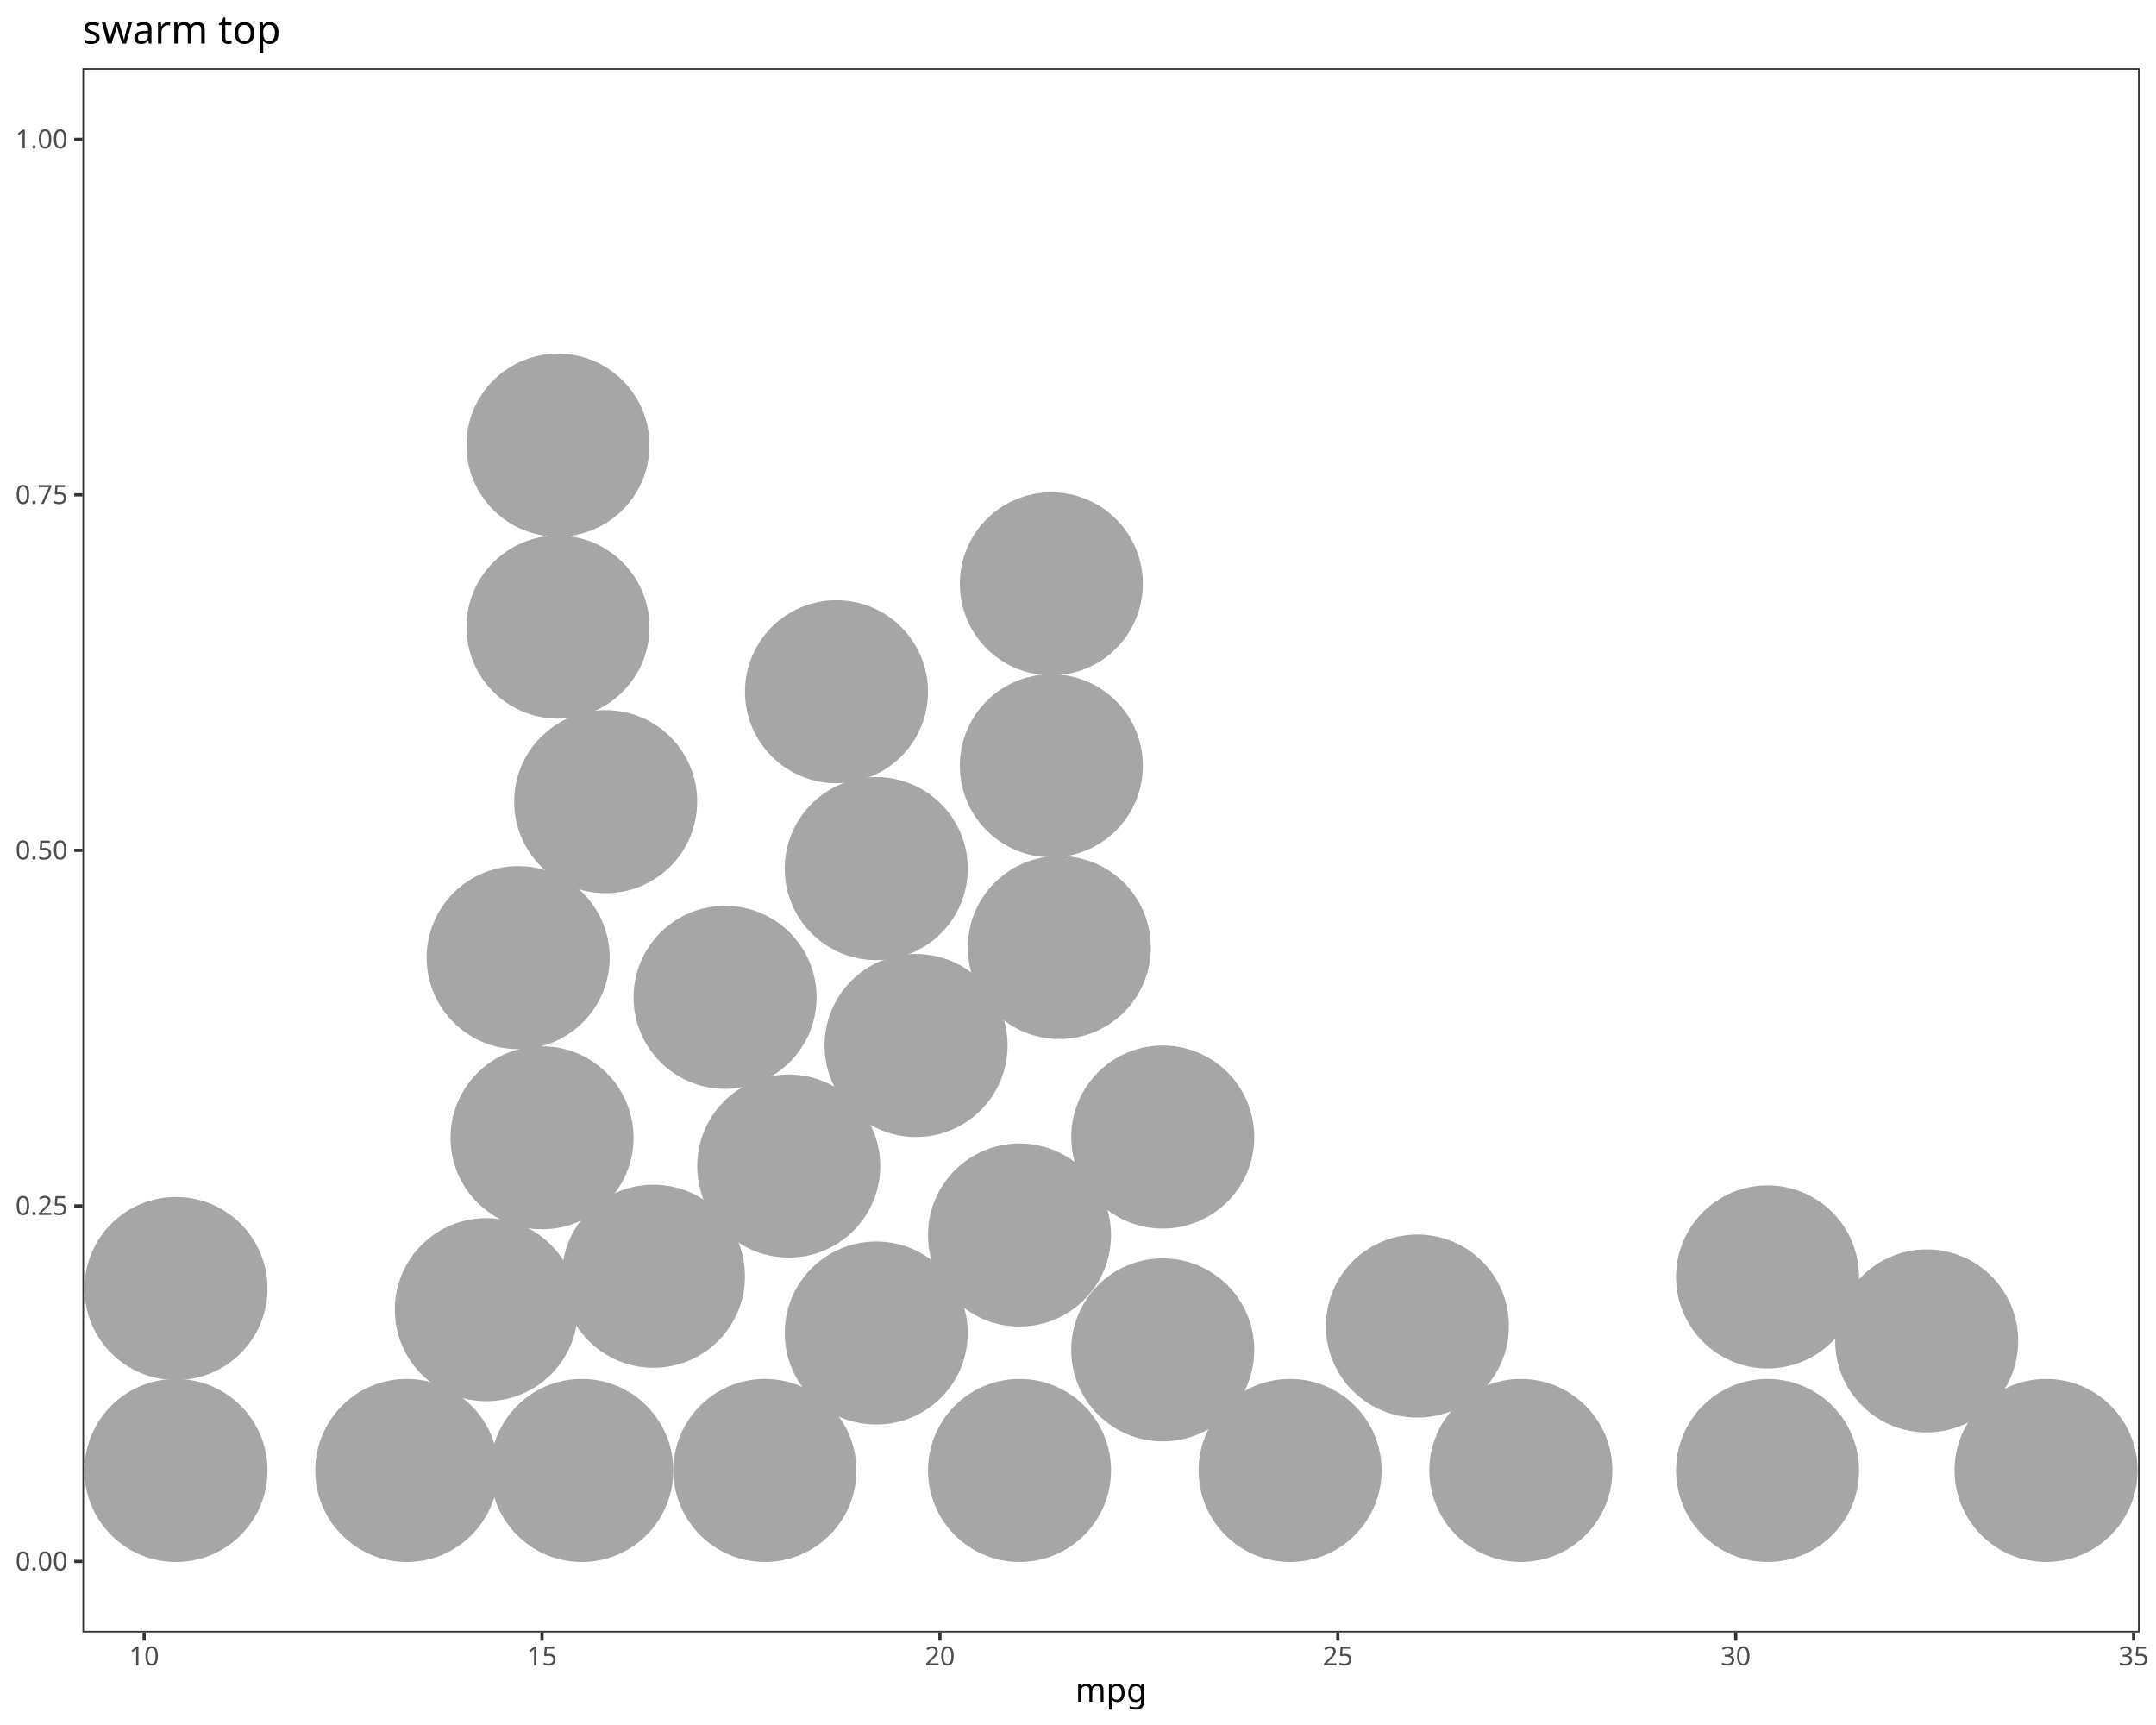
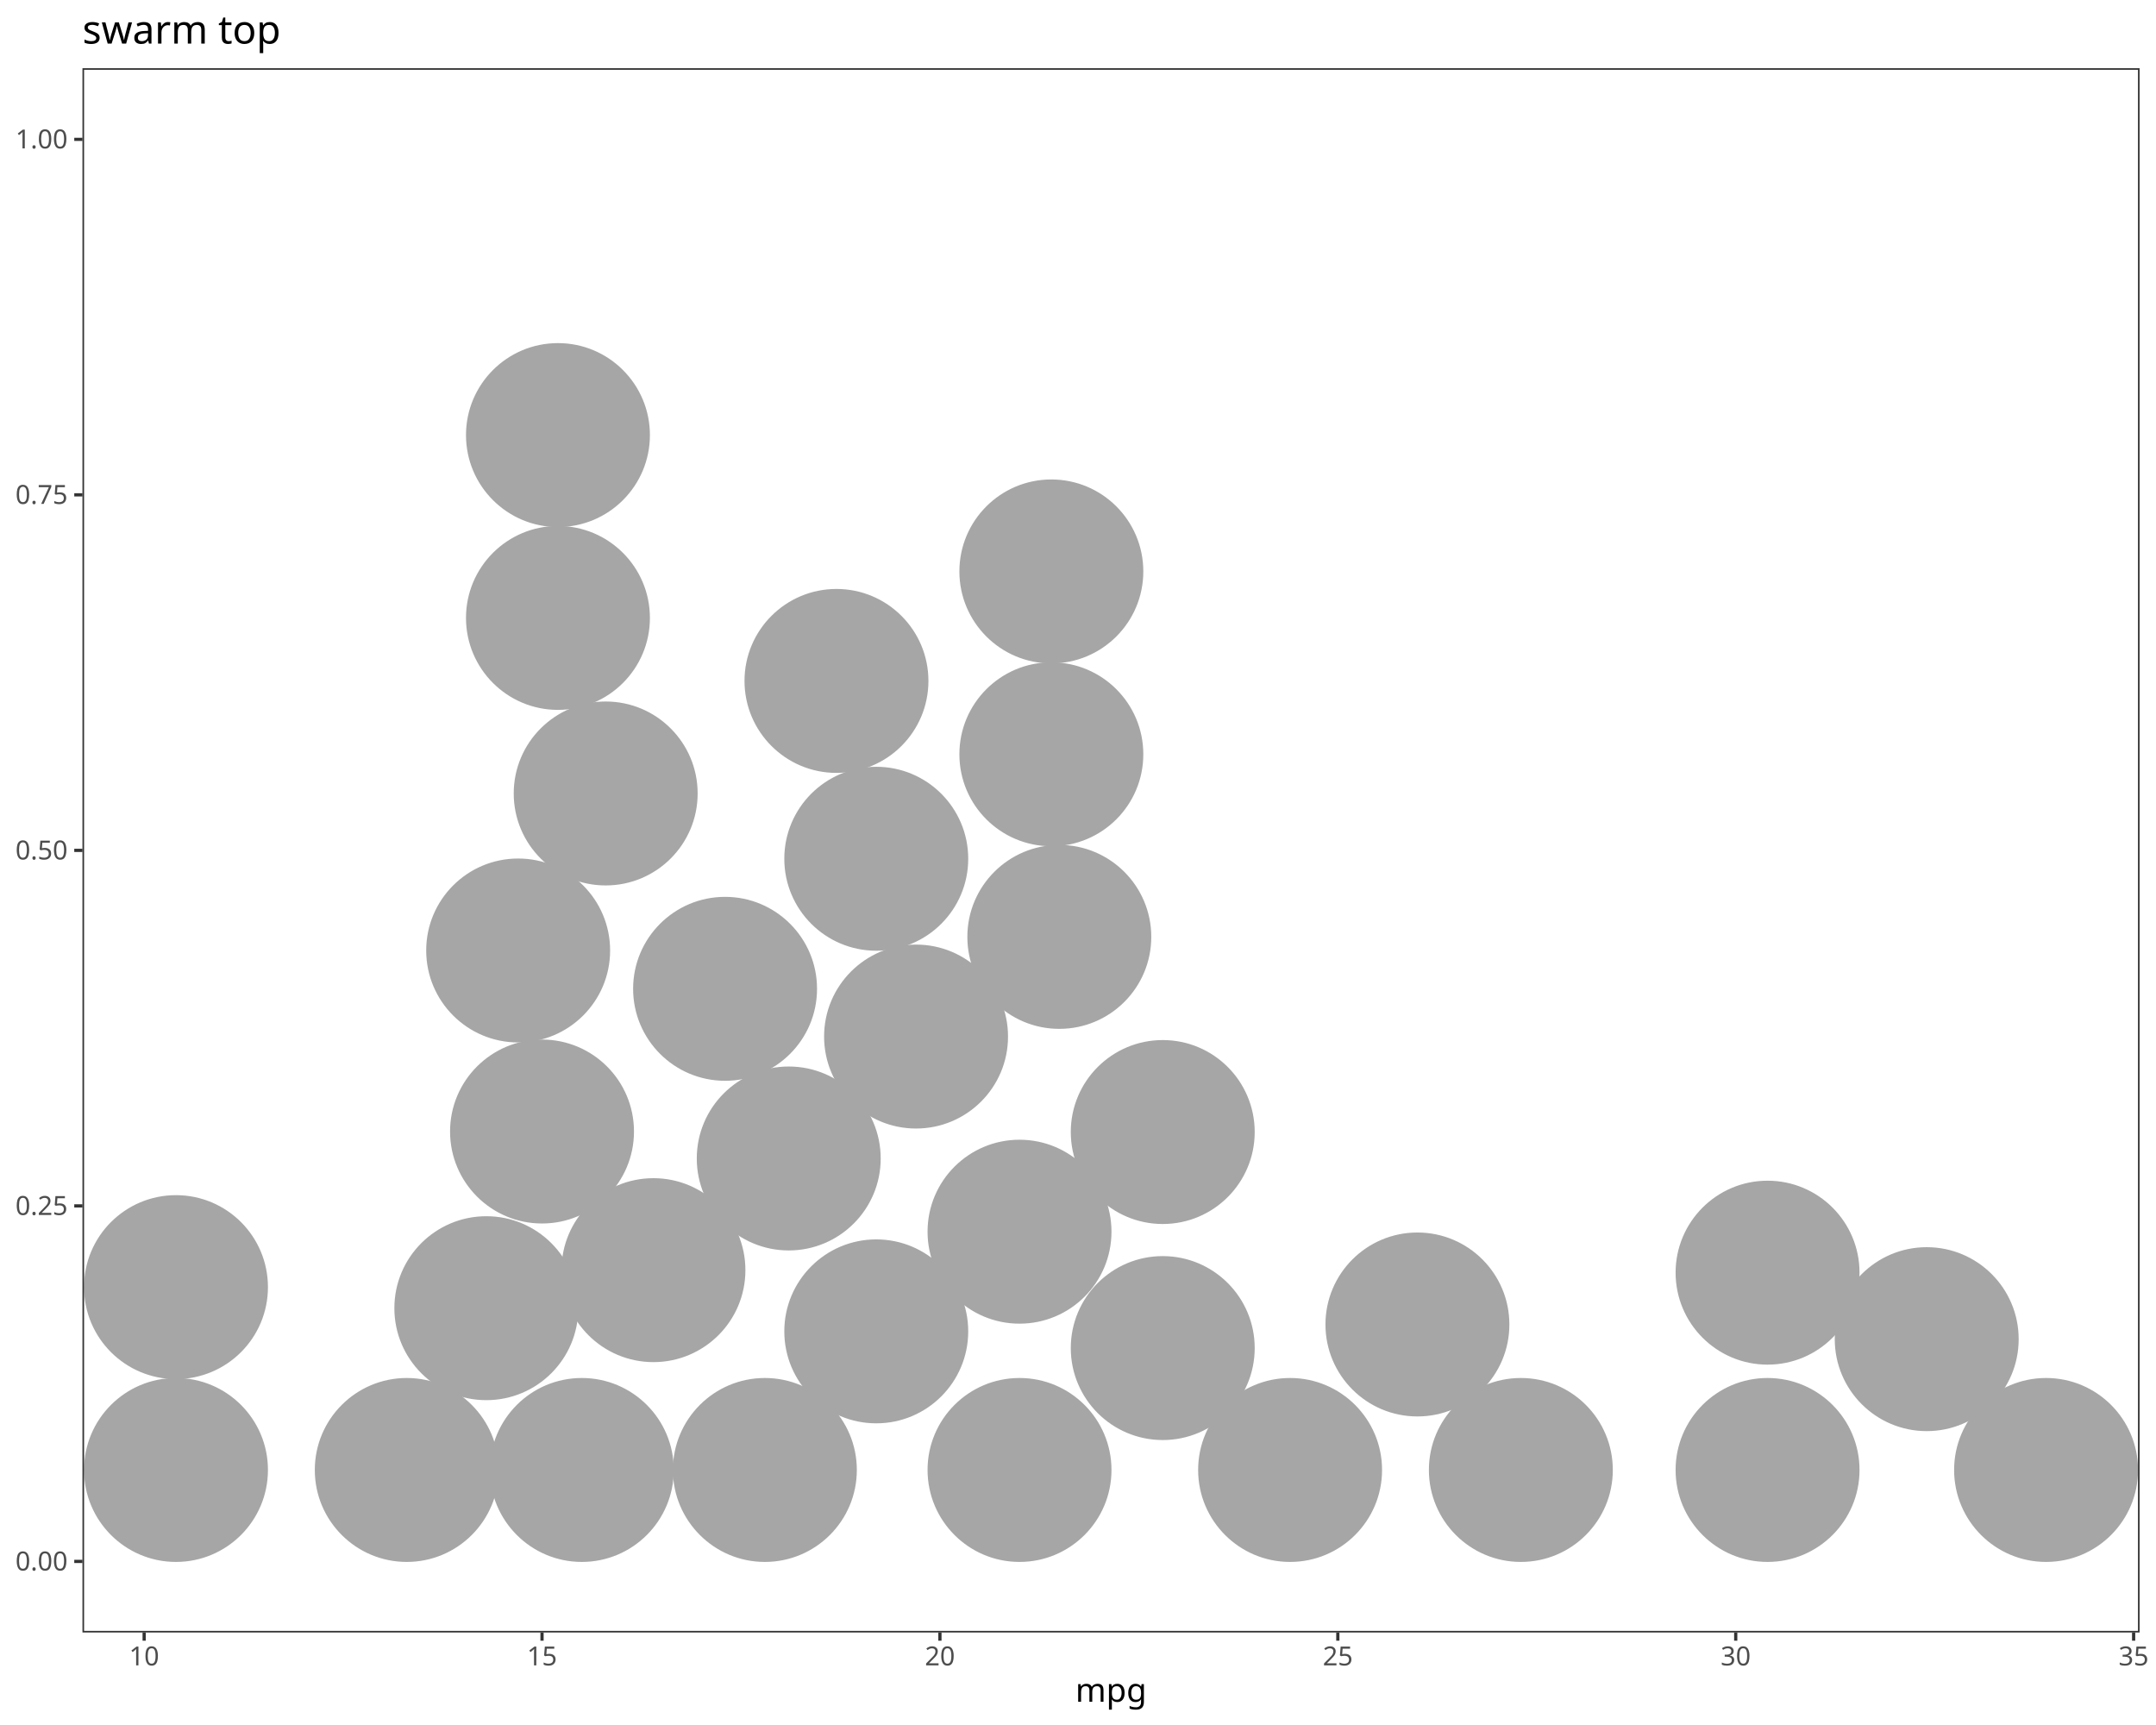
<svg xmlns="http://www.w3.org/2000/svg" class="svglite" data-engine-version="2.0" width="720.00pt" height="576.00pt" viewBox="0 0 720.00 576.00">
  <defs>
    <style type="text/css">
    .svglite line, .svglite polyline, .svglite polygon, .svglite path, .svglite rect, .svglite circle {
      fill: none;
      stroke: #000000;
      stroke-linecap: round;
      stroke-linejoin: round;
      stroke-miterlimit: 10.00;
    }
  </style>
  </defs>
  <rect width="100%" height="100%" style="stroke: none; fill: #FFFFFF;" />
  <defs>
    <clipPath id="cpMC4wMHw3MjAuMDB8MC4wMHw1NzYuMDA=">
      <rect x="0.00" y="0.00" width="720.00" height="576.00" />
    </clipPath>
  </defs>
  <g clip-path="url(#cpMC4wMHw3MjAuMDB8MC4wMHw1NzYuMDA=)">
    <rect x="0.00" y="0.00" width="720.00" height="576.00" style="stroke-width: 1.07; stroke: #FFFFFF; fill: #FFFFFF;" />
  </g>
  <defs>
    <clipPath id="cpMjcuNTR8NzE0LjUyfDIyLjc4fDU0NS4xMQ==">
      <rect x="27.54" y="22.78" width="686.98" height="522.33" />
    </clipPath>
  </defs>
  <g clip-path="url(#cpMjcuNTR8NzE0LjUyfDIyLjc4fDU0NS4xMQ==)">
    <rect x="27.54" y="22.78" width="686.98" height="522.33" style="stroke-width: 1.07; stroke: none; fill: #FFFFFF;" />
-     <circle cx="58.77" cy="491.00" r="30.03" style="stroke-width: 1.06; stroke: #A6A6A6; fill: #A6A6A6;" />
-     <circle cx="58.77" cy="430.25" r="30.03" style="stroke-width: 1.06; stroke: #A6A6A6; fill: #A6A6A6;" />
-     <circle cx="135.84" cy="491.00" r="30.03" style="stroke-width: 1.06; stroke: #A6A6A6; fill: #A6A6A6;" />
-     <circle cx="162.41" cy="437.31" r="30.03" style="stroke-width: 1.06; stroke: #A6A6A6; fill: #A6A6A6;" />
-     <circle cx="173.04" cy="319.77" r="30.03" style="stroke-width: 1.06; stroke: #A6A6A6; fill: #A6A6A6;" />
-     <circle cx="181.01" cy="379.92" r="30.03" style="stroke-width: 1.06; stroke: #A6A6A6; fill: #A6A6A6;" />
-     <circle cx="186.33" cy="209.39" r="30.03" style="stroke-width: 1.06; stroke: #A6A6A6; fill: #A6A6A6;" />
-     <circle cx="186.33" cy="148.64" r="30.03" style="stroke-width: 1.06; stroke: #A6A6A6; fill: #A6A6A6;" />
-     <circle cx="194.30" cy="491.00" r="30.03" style="stroke-width: 1.06; stroke: #A6A6A6; fill: #A6A6A6;" />
-     <circle cx="202.27" cy="267.69" r="30.03" style="stroke-width: 1.06; stroke: #A6A6A6; fill: #A6A6A6;" />
-     <circle cx="218.22" cy="426.15" r="30.03" style="stroke-width: 1.06; stroke: #A6A6A6; fill: #A6A6A6;" />
-     <circle cx="242.14" cy="333.03" r="30.03" style="stroke-width: 1.06; stroke: #A6A6A6; fill: #A6A6A6;" />
-     <circle cx="255.43" cy="491.00" r="30.03" style="stroke-width: 1.06; stroke: #A6A6A6; fill: #A6A6A6;" />
-     <circle cx="263.40" cy="389.36" r="30.03" style="stroke-width: 1.06; stroke: #A6A6A6; fill: #A6A6A6;" />
-     <circle cx="279.34" cy="230.98" r="30.03" style="stroke-width: 1.06; stroke: #A6A6A6; fill: #A6A6A6;" />
-     <circle cx="292.63" cy="445.11" r="30.03" style="stroke-width: 1.06; stroke: #A6A6A6; fill: #A6A6A6;" />
-     <circle cx="292.63" cy="290.04" r="30.03" style="stroke-width: 1.06; stroke: #A6A6A6; fill: #A6A6A6;" />
-     <circle cx="305.92" cy="349.10" r="30.03" style="stroke-width: 1.06; stroke: #A6A6A6; fill: #A6A6A6;" />
-     <circle cx="340.47" cy="491.00" r="30.03" style="stroke-width: 1.06; stroke: #A6A6A6; fill: #A6A6A6;" />
-     <circle cx="340.47" cy="412.39" r="30.03" style="stroke-width: 1.06; stroke: #A6A6A6; fill: #A6A6A6;" />
-     <circle cx="351.10" cy="255.70" r="30.03" style="stroke-width: 1.06; stroke: #A6A6A6; fill: #A6A6A6;" />
-     <circle cx="351.10" cy="194.95" r="30.03" style="stroke-width: 1.06; stroke: #A6A6A6; fill: #A6A6A6;" />
-     <circle cx="353.76" cy="316.38" r="30.03" style="stroke-width: 1.06; stroke: #A6A6A6; fill: #A6A6A6;" />
-     <circle cx="388.30" cy="450.74" r="30.03" style="stroke-width: 1.06; stroke: #A6A6A6; fill: #A6A6A6;" />
-     <circle cx="388.30" cy="379.67" r="30.03" style="stroke-width: 1.06; stroke: #A6A6A6; fill: #A6A6A6;" />
-     <circle cx="430.83" cy="491.00" r="30.03" style="stroke-width: 1.06; stroke: #A6A6A6; fill: #A6A6A6;" />
-     <circle cx="473.35" cy="442.79" r="30.03" style="stroke-width: 1.06; stroke: #A6A6A6; fill: #A6A6A6;" />
-     <circle cx="507.89" cy="491.00" r="30.03" style="stroke-width: 1.06; stroke: #A6A6A6; fill: #A6A6A6;" />
-     <circle cx="590.28" cy="491.00" r="30.03" style="stroke-width: 1.06; stroke: #A6A6A6; fill: #A6A6A6;" />
-     <circle cx="590.28" cy="426.38" r="30.03" style="stroke-width: 1.06; stroke: #A6A6A6; fill: #A6A6A6;" />
-     <circle cx="643.43" cy="447.74" r="30.03" style="stroke-width: 1.06; stroke: #A6A6A6; fill: #A6A6A6;" />
-     <circle cx="683.29" cy="491.00" r="30.03" style="stroke-width: 1.06; stroke: #A6A6A6; fill: #A6A6A6;" />
+     <circle cx="58.77" cy="490.84" r="30.18" style="stroke-width: 1.06; stroke: #A6A6A6; fill: #A6A6A6;" />
+     <circle cx="58.77" cy="429.79" r="30.18" style="stroke-width: 1.06; stroke: #A6A6A6; fill: #A6A6A6;" />
+     <circle cx="135.84" cy="490.84" r="30.18" style="stroke-width: 1.06; stroke: #A6A6A6; fill: #A6A6A6;" />
+     <circle cx="162.41" cy="436.82" r="30.18" style="stroke-width: 1.06; stroke: #A6A6A6; fill: #A6A6A6;" />
+     <circle cx="173.04" cy="317.38" r="30.18" style="stroke-width: 1.06; stroke: #A6A6A6; fill: #A6A6A6;" />
+     <circle cx="181.01" cy="377.83" r="30.18" style="stroke-width: 1.06; stroke: #A6A6A6; fill: #A6A6A6;" />
+     <circle cx="186.33" cy="206.33" r="30.18" style="stroke-width: 1.06; stroke: #A6A6A6; fill: #A6A6A6;" />
+     <circle cx="186.33" cy="145.28" r="30.18" style="stroke-width: 1.06; stroke: #A6A6A6; fill: #A6A6A6;" />
+     <circle cx="194.30" cy="490.84" r="30.18" style="stroke-width: 1.06; stroke: #A6A6A6; fill: #A6A6A6;" />
+     <circle cx="202.27" cy="264.95" r="30.18" style="stroke-width: 1.06; stroke: #A6A6A6; fill: #A6A6A6;" />
+     <circle cx="218.22" cy="424.12" r="30.18" style="stroke-width: 1.06; stroke: #A6A6A6; fill: #A6A6A6;" />
+     <circle cx="242.14" cy="330.18" r="30.18" style="stroke-width: 1.06; stroke: #A6A6A6; fill: #A6A6A6;" />
+     <circle cx="255.43" cy="490.84" r="30.18" style="stroke-width: 1.06; stroke: #A6A6A6; fill: #A6A6A6;" />
+     <circle cx="263.40" cy="386.83" r="30.18" style="stroke-width: 1.06; stroke: #A6A6A6; fill: #A6A6A6;" />
+     <circle cx="279.34" cy="227.37" r="30.18" style="stroke-width: 1.06; stroke: #A6A6A6; fill: #A6A6A6;" />
+     <circle cx="292.63" cy="444.56" r="30.18" style="stroke-width: 1.06; stroke: #A6A6A6; fill: #A6A6A6;" />
+     <circle cx="292.63" cy="286.75" r="30.18" style="stroke-width: 1.06; stroke: #A6A6A6; fill: #A6A6A6;" />
+     <circle cx="305.92" cy="346.12" r="30.18" style="stroke-width: 1.06; stroke: #A6A6A6; fill: #A6A6A6;" />
+     <circle cx="340.47" cy="490.84" r="30.18" style="stroke-width: 1.06; stroke: #A6A6A6; fill: #A6A6A6;" />
+     <circle cx="340.47" cy="411.28" r="30.18" style="stroke-width: 1.06; stroke: #A6A6A6; fill: #A6A6A6;" />
+     <circle cx="351.10" cy="251.86" r="30.18" style="stroke-width: 1.06; stroke: #A6A6A6; fill: #A6A6A6;" />
+     <circle cx="351.10" cy="190.81" r="30.18" style="stroke-width: 1.06; stroke: #A6A6A6; fill: #A6A6A6;" />
+     <circle cx="353.76" cy="312.84" r="30.18" style="stroke-width: 1.06; stroke: #A6A6A6; fill: #A6A6A6;" />
+     <circle cx="388.30" cy="450.14" r="30.18" style="stroke-width: 1.06; stroke: #A6A6A6; fill: #A6A6A6;" />
+     <circle cx="388.30" cy="378.00" r="30.18" style="stroke-width: 1.06; stroke: #A6A6A6; fill: #A6A6A6;" />
+     <circle cx="430.83" cy="490.84" r="30.18" style="stroke-width: 1.06; stroke: #A6A6A6; fill: #A6A6A6;" />
+     <circle cx="473.35" cy="442.26" r="30.18" style="stroke-width: 1.06; stroke: #A6A6A6; fill: #A6A6A6;" />
+     <circle cx="507.89" cy="490.84" r="30.18" style="stroke-width: 1.06; stroke: #A6A6A6; fill: #A6A6A6;" />
+     <circle cx="590.28" cy="490.84" r="30.18" style="stroke-width: 1.06; stroke: #A6A6A6; fill: #A6A6A6;" />
+     <circle cx="590.28" cy="424.96" r="30.18" style="stroke-width: 1.06; stroke: #A6A6A6; fill: #A6A6A6;" />
+     <circle cx="643.43" cy="447.16" r="30.18" style="stroke-width: 1.06; stroke: #A6A6A6; fill: #A6A6A6;" />
+     <circle cx="683.29" cy="490.84" r="30.18" style="stroke-width: 1.06; stroke: #A6A6A6; fill: #A6A6A6;" />
    <rect x="27.54" y="22.78" width="686.98" height="522.33" style="stroke-width: 1.07; stroke: #333333;" />
  </g>
  <g clip-path="url(#cpMC4wMHw3MjAuMDB8MC4wMHw1NzYuMDA=)">
    <text x="22.61" y="524.40" text-anchor="end" style="font-size: 8.80px; fill: #4D4D4D; font-family: sans;" textLength="17.13px" lengthAdjust="spacingAndGlyphs">0.00</text>
    <text x="22.61" y="405.69" text-anchor="end" style="font-size: 8.80px; fill: #4D4D4D; font-family: sans;" textLength="17.13px" lengthAdjust="spacingAndGlyphs">0.25</text>
    <text x="22.61" y="286.98" text-anchor="end" style="font-size: 8.80px; fill: #4D4D4D; font-family: sans;" textLength="17.13px" lengthAdjust="spacingAndGlyphs">0.50</text>
    <text x="22.61" y="168.26" text-anchor="end" style="font-size: 8.80px; fill: #4D4D4D; font-family: sans;" textLength="17.13px" lengthAdjust="spacingAndGlyphs">0.75</text>
    <text x="22.61" y="49.55" text-anchor="end" style="font-size: 8.80px; fill: #4D4D4D; font-family: sans;" textLength="17.13px" lengthAdjust="spacingAndGlyphs">1.00</text>
    <polyline points="24.80,521.37 27.54,521.37 " style="stroke-width: 1.07; stroke: #333333; stroke-linecap: butt;" />
    <polyline points="24.80,402.66 27.54,402.66 " style="stroke-width: 1.07; stroke: #333333; stroke-linecap: butt;" />
    <polyline points="24.80,283.95 27.54,283.95 " style="stroke-width: 1.07; stroke: #333333; stroke-linecap: butt;" />
    <polyline points="24.80,165.24 27.54,165.24 " style="stroke-width: 1.07; stroke: #333333; stroke-linecap: butt;" />
    <polyline points="24.80,46.53 27.54,46.53 " style="stroke-width: 1.07; stroke: #333333; stroke-linecap: butt;" />
    <polyline points="48.14,547.85 48.14,545.11 " style="stroke-width: 1.07; stroke: #333333; stroke-linecap: butt;" />
    <polyline points="181.01,547.85 181.01,545.11 " style="stroke-width: 1.07; stroke: #333333; stroke-linecap: butt;" />
    <polyline points="313.89,547.85 313.89,545.11 " style="stroke-width: 1.07; stroke: #333333; stroke-linecap: butt;" />
    <polyline points="446.77,547.85 446.77,545.11 " style="stroke-width: 1.07; stroke: #333333; stroke-linecap: butt;" />
    <polyline points="579.65,547.85 579.65,545.11 " style="stroke-width: 1.07; stroke: #333333; stroke-linecap: butt;" />
    <polyline points="712.53,547.85 712.53,545.11 " style="stroke-width: 1.07; stroke: #333333; stroke-linecap: butt;" />
    <text x="48.14" y="556.10" text-anchor="middle" style="font-size: 8.80px; fill: #4D4D4D; font-family: sans;" textLength="9.79px" lengthAdjust="spacingAndGlyphs">10</text>
    <text x="181.01" y="556.10" text-anchor="middle" style="font-size: 8.80px; fill: #4D4D4D; font-family: sans;" textLength="9.79px" lengthAdjust="spacingAndGlyphs">15</text>
    <text x="313.89" y="556.10" text-anchor="middle" style="font-size: 8.80px; fill: #4D4D4D; font-family: sans;" textLength="9.79px" lengthAdjust="spacingAndGlyphs">20</text>
    <text x="446.77" y="556.10" text-anchor="middle" style="font-size: 8.80px; fill: #4D4D4D; font-family: sans;" textLength="9.79px" lengthAdjust="spacingAndGlyphs">25</text>
    <text x="579.65" y="556.10" text-anchor="middle" style="font-size: 8.80px; fill: #4D4D4D; font-family: sans;" textLength="9.79px" lengthAdjust="spacingAndGlyphs">30</text>
    <text x="712.53" y="556.10" text-anchor="middle" style="font-size: 8.80px; fill: #4D4D4D; font-family: sans;" textLength="9.79px" lengthAdjust="spacingAndGlyphs">35</text>
    <text x="371.03" y="568.24" text-anchor="middle" style="font-size: 11.00px; font-family: sans;" textLength="21.40px" lengthAdjust="spacingAndGlyphs">mpg</text>
    <text x="27.54" y="14.56" style="font-size: 13.20px; font-family: sans;" textLength="60.90px" lengthAdjust="spacingAndGlyphs">swarm top</text>
  </g>
</svg>
